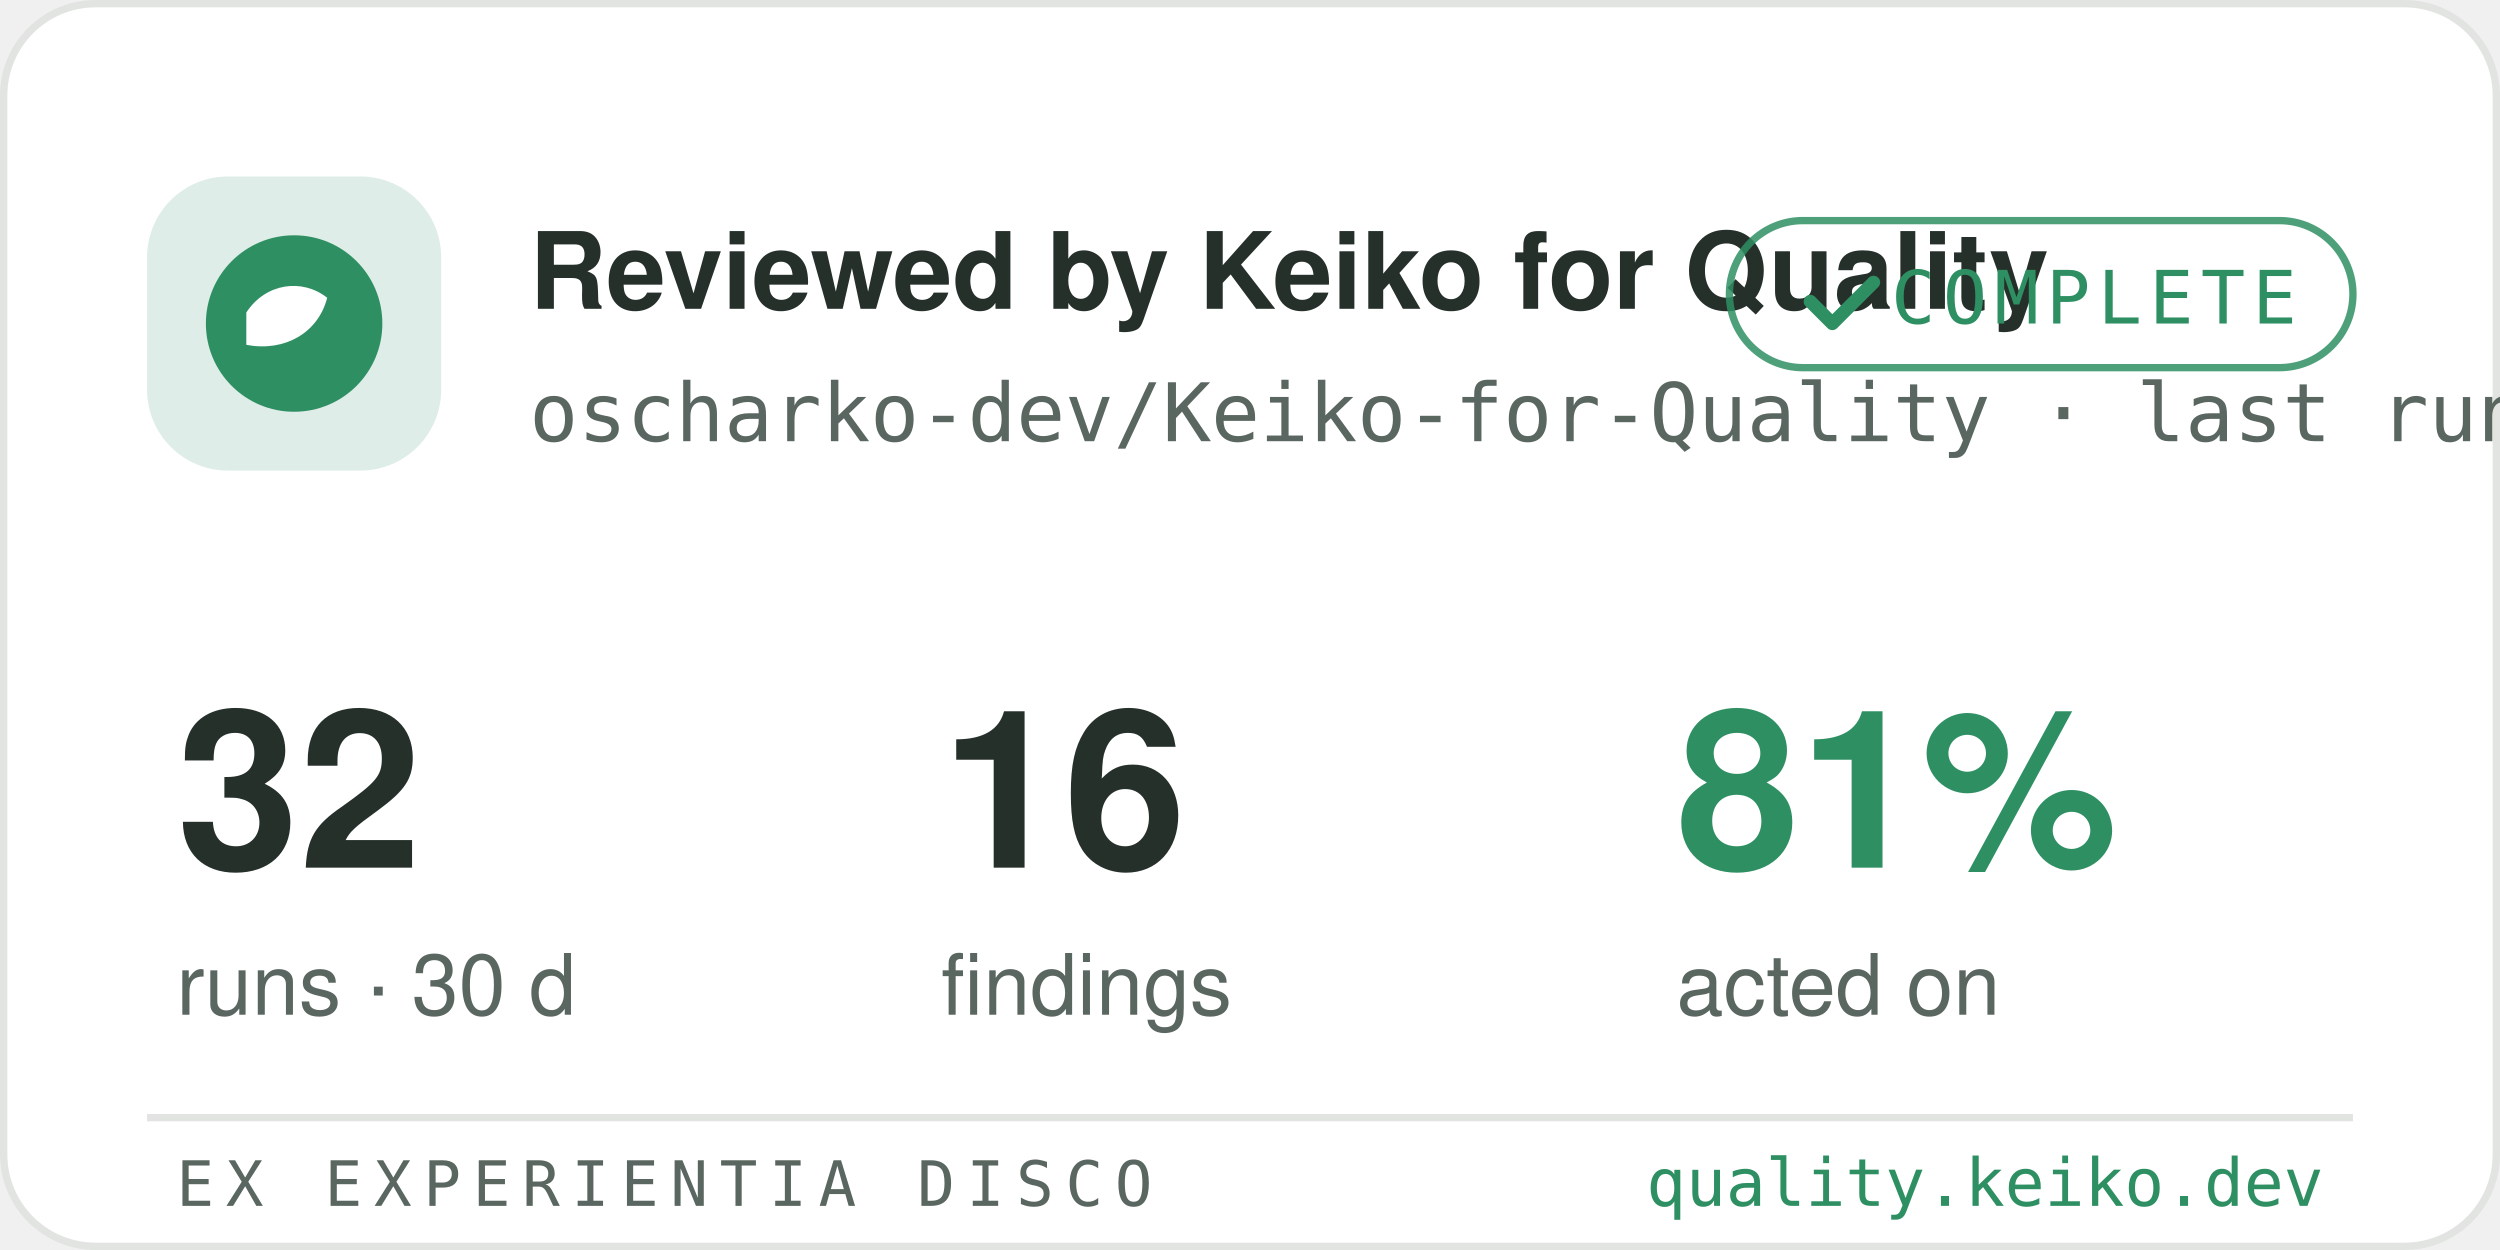
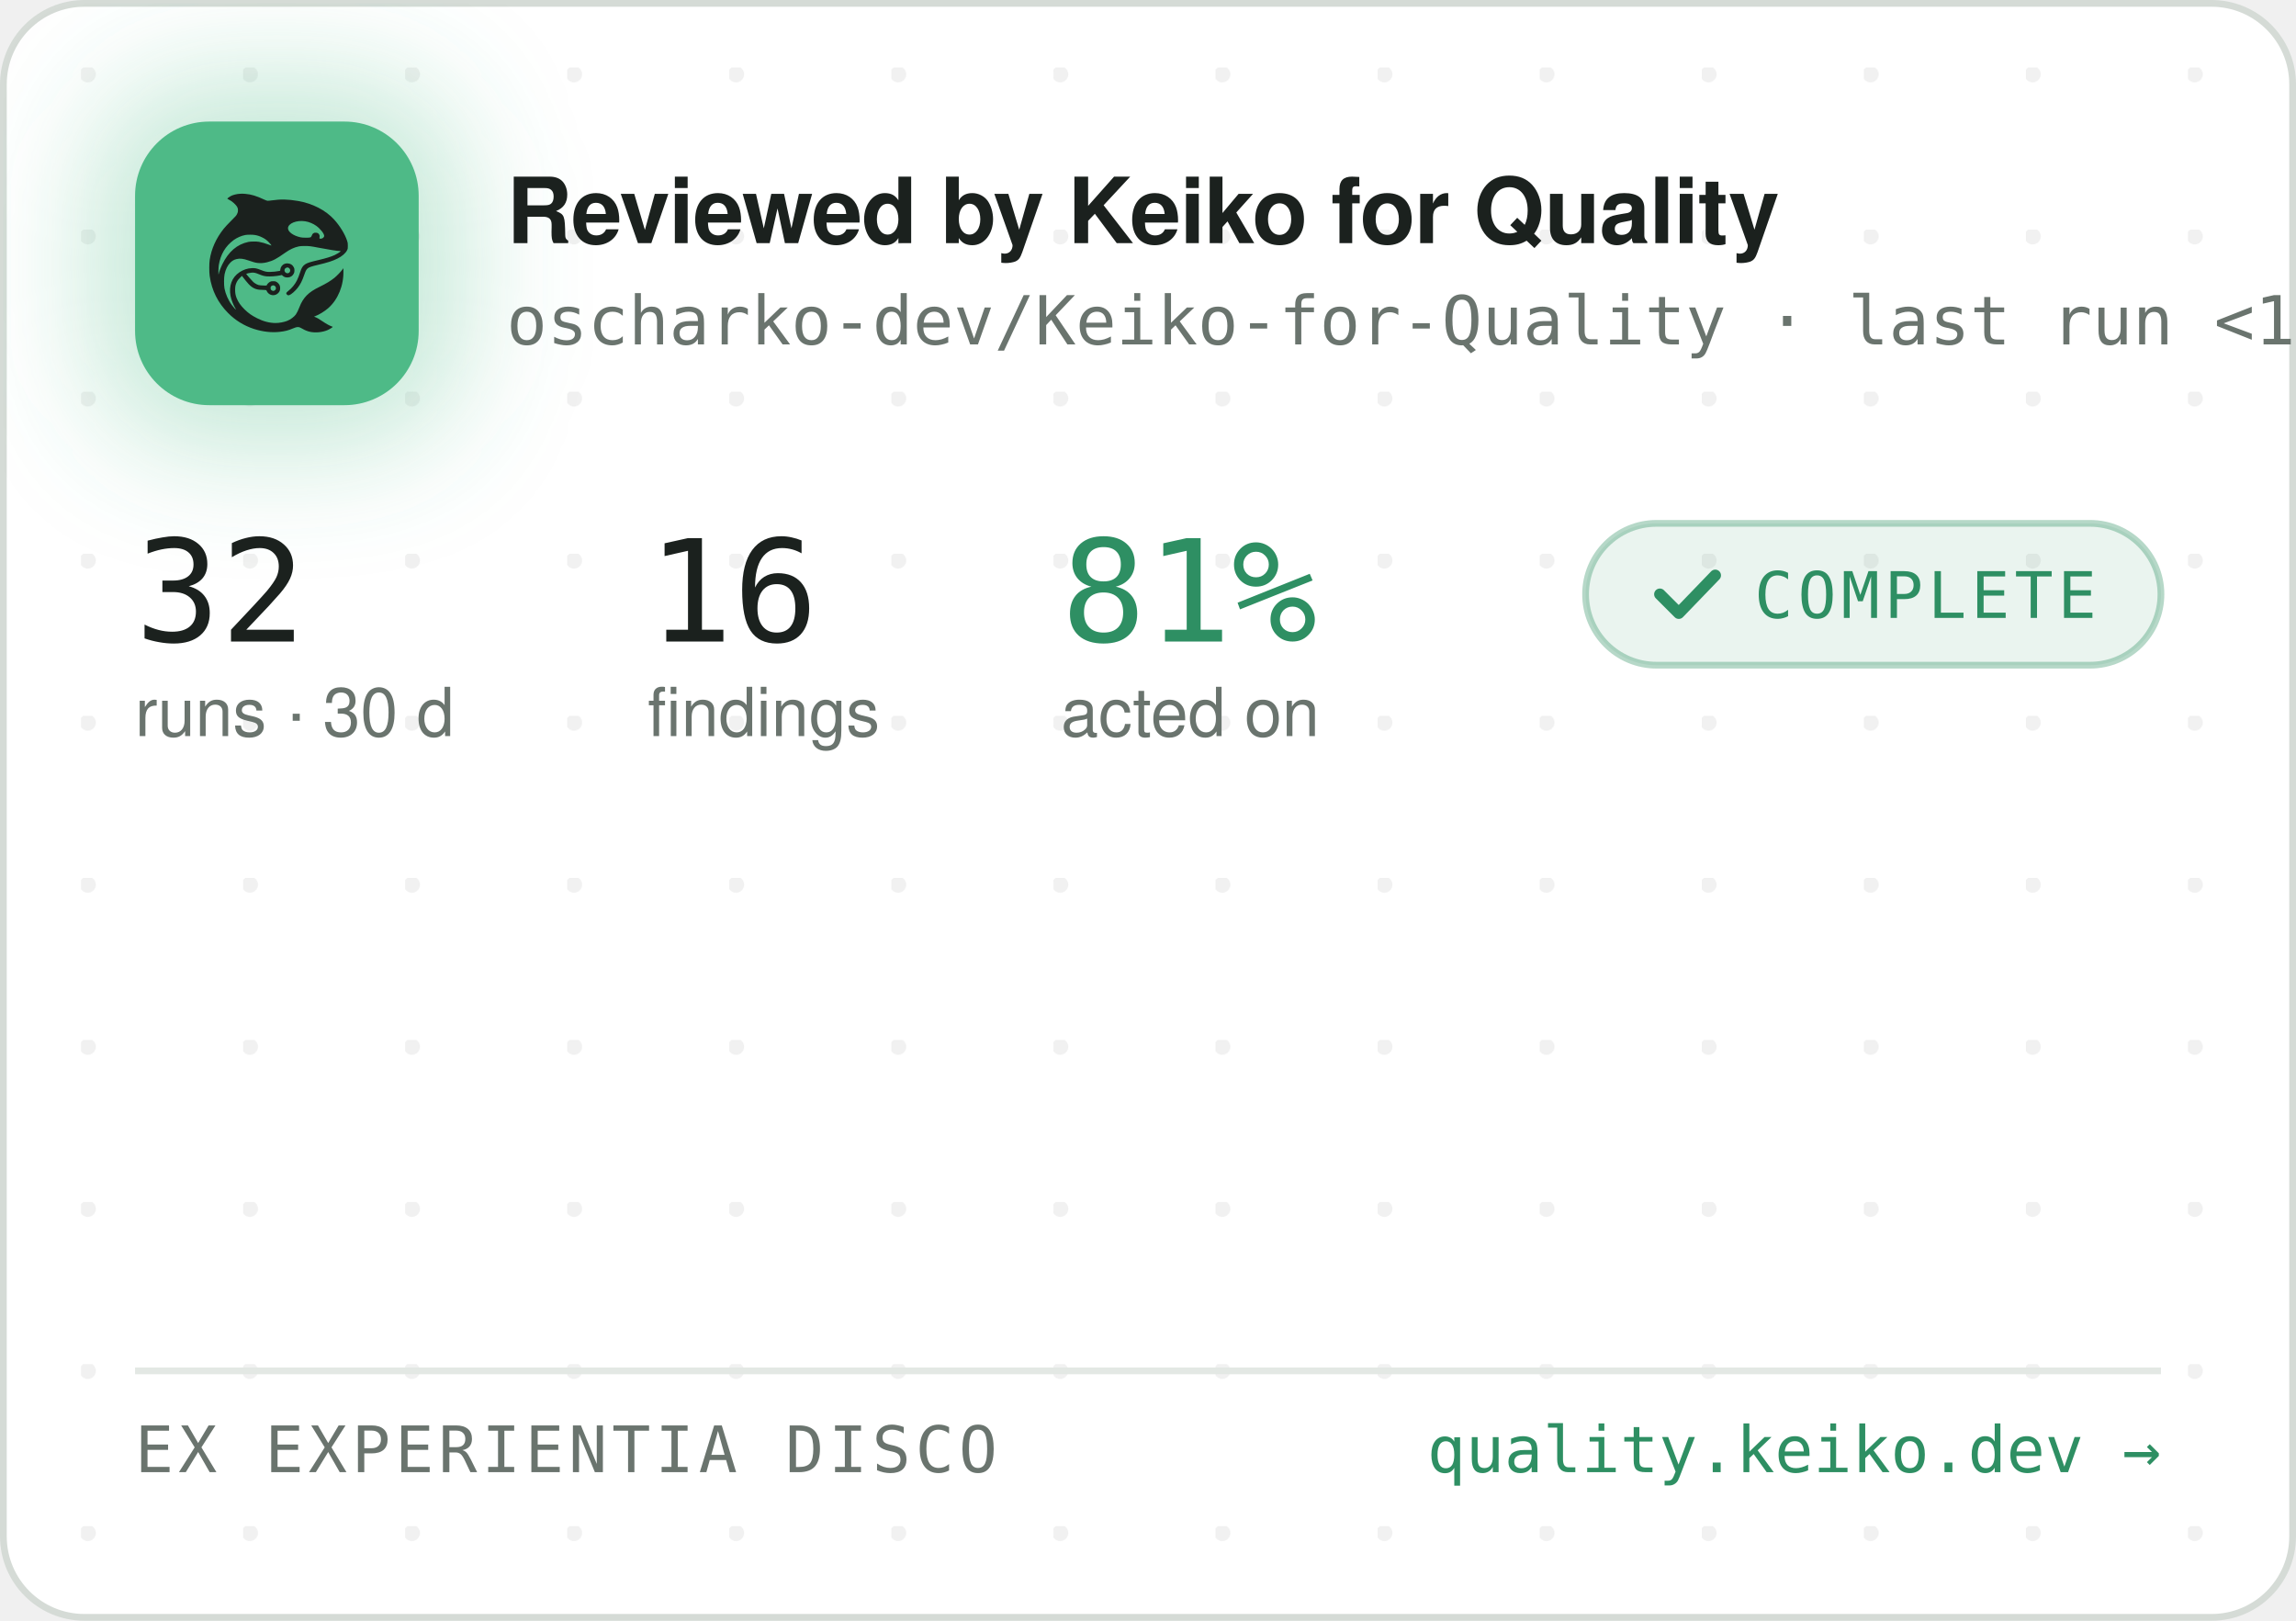
- <svg xmlns="http://www.w3.org/2000/svg" width="340" height="170" viewBox="0 0 340 170" role="img" aria-label="Reviewed by Keiko for Quality — oscharko-dev/Keiko-for-Quality">
-   <rect x="0.5" y="0.5" width="339" height="169" rx="12.5" fill="#ffffff" stroke="#e1e4e0" />
-   <rect x="20" y="24" width="40" height="40" rx="11" fill="#2e8f63" opacity="0.16" />
-   <circle cx="40" cy="44" r="12" fill="#2e8f63" />
-   <path d="M33.5 42.5 c2.6 -4 7.6 -4.7 11 -2 c-1.2 4.7 -5.7 7.4 -11 6.4 Z" fill="#ffffff" />
-   <text x="72" y="42" font-family="-apple-system,'Segoe UI',Helvetica,Arial,sans-serif" font-size="14.5" font-weight="650" fill="#26302b">Reviewed by Keiko for Quality</text>
-   <text x="72" y="60" font-family="SFMono-Regular,Consolas,Menlo,monospace" font-size="11" fill="#5a6660">oscharko-dev/Keiko-for-Quality · last run &lt;1 h ago</text>
-   <rect x="235.2" y="30" width="84.8" height="20" rx="10" fill="none" stroke="#2e8f63" opacity="0.85" />
-   <path d="M246.2 41 l3 3 l5.6 -5.6" fill="none" stroke="#2e8f63" stroke-width="1.8" stroke-linecap="round" stroke-linejoin="round" />
-   <text x="257.2" y="44" font-family="SFMono-Regular,Consolas,Menlo,monospace" font-size="10" letter-spacing="1" fill="#2e8f63">COMPLETE</text>
-   <text x="24" y="118" font-family="-apple-system,'Segoe UI',Helvetica,Arial,sans-serif" font-size="30" font-weight="650" fill="#26302b">32</text>
-   <text x="24" y="138" font-family="-apple-system,'Segoe UI',Helvetica,Arial,sans-serif" font-size="11.5" fill="#5a6660">runs · 30 d</text>
-   <text x="128" y="118" font-family="-apple-system,'Segoe UI',Helvetica,Arial,sans-serif" font-size="30" font-weight="650" fill="#26302b">16</text>
-   <text x="128" y="138" font-family="-apple-system,'Segoe UI',Helvetica,Arial,sans-serif" font-size="11.5" fill="#5a6660">findings</text>
-   <text x="228" y="118" font-family="-apple-system,'Segoe UI',Helvetica,Arial,sans-serif" font-size="30" font-weight="650" fill="#2e8f63">81%</text>
-   <text x="228" y="138" font-family="-apple-system,'Segoe UI',Helvetica,Arial,sans-serif" font-size="11.5" fill="#5a6660">acted on</text>
-   <line x1="20" y1="152" x2="320" y2="152" stroke="#e1e4e0" />
-   <text x="24" y="164" font-family="SFMono-Regular,Consolas,Menlo,monospace" font-size="8.5" letter-spacing="1.6" fill="#5a6660">EX EXPERIENTIA DISCO</text>
-   <text x="316" y="164" text-anchor="end" font-family="SFMono-Regular,Consolas,Menlo,monospace" font-size="9" fill="#2e8f63">quality.keiko.dev</text>
+ <svg xmlns="http://www.w3.org/2000/svg" width="340" height="240" viewBox="0 0 340 240" role="img" aria-label="Reviewed by Keiko for Quality — oscharko-dev/Keiko-for-Quality">
+   <defs>
+     <pattern id="dots" width="24" height="24" patternUnits="userSpaceOnUse" x="12" y="10">
+       <circle cx="1" cy="1" r="1.2" fill="rgba(27,33,30,0.06)" />
+     </pattern>
+     <filter id="glow" x="-60%" y="-60%" width="220%" height="220%">
+       <feGaussianBlur stdDeviation="9" />
+     </filter>
+     <clipPath id="card">
+       <rect x="0.5" y="0.5" width="339" height="239" rx="12" />
+     </clipPath>
+   </defs>
+   <rect x="0.5" y="0.5" width="339" height="239" rx="12" fill="#FFFFFF" stroke="#D5DBD6" />
+   <rect x="0.5" y="0.5" width="339" height="239" rx="12" fill="url(#dots)" />
+   <g clip-path="url(#card)">
+     <rect x="14" y="12" width="54" height="54" rx="16" fill="rgba(78,186,135,0.35)" filter="url(#glow)" />
+     <rect x="20" y="18" width="42" height="42" rx="11" fill="#4EBA87" />
+     <g transform="translate(24,22) scale(0.03320312)">
+       <g transform="translate(1024 0) scale(-1 1)">
+         <g transform="translate(1024, 1024) scale(-0.1, -0.1)" fill="#1B211E" stroke="none">
+           <path d="M3465 8223 c-144 -8 -314 -52 -408 -105 -69 -39 -146 -99 -146 -113 0 -5 30 -24 68 -42 146 -70 323 -229 377 -340 25 -49 29 -70 29 -138 -1 -72 -5 -88 -39 -160 -36 -75 -54 -95 -265 -305 -134 -132 -270 -279 -331 -355 -339 -425 -552 -896 -626 -1390 -25 -165 -25 -549 0 -720 92 -645 368 -1196 826 -1655 322 -324 710 -562 1145 -704 389 -126 793 -172 1155 -130 235 27 377 63 579 149 205 87 268 86 423 -7 102 -62 231 -115 335 -138 247 -56 562 -26 794 74 92 40 244 136 232 146 -4 3 -26 12 -48 19 -86 28 -246 116 -385 211 -162 112 -284 182 -357 207 l-48 17 40 15 c185 70 436 223 595 363 438 386 695 1014 678 1663 l-3 120 -50 -70 c-64 -90 -248 -280 -350 -362 -171 -136 -366 -255 -645 -391 -288 -140 -442 -243 -590 -391 -136 -137 -247 -316 -325 -526 -47 -127 -114 -262 -160 -326 -79 -107 -237 -224 -384 -283 -136 -55 -355 -96 -514 -96 -274 0 -548 71 -832 215 -242 123 -375 216 -553 389 -175 171 -287 332 -361 517 -44 114 -63 216 -63 359 0 152 17 233 74 350 35 70 59 102 136 179 l95 94 21 -29 c55 -75 219 -277 277 -338 171 -183 337 -256 582 -256 56 0 126 -3 155 -7 53 -6 54 -7 76 -57 30 -66 97 -128 172 -156 151 -57 318 11 395 160 33 62 34 193 3 261 -30 64 -88 125 -148 157 -44 23 -63 27 -141 27 -78 0 -97 -4 -140 -27 -58 -30 -131 -105 -141 -142 -6 -25 -8 -26 -93 -26 -47 0 -131 5 -186 10 -87 8 -111 15 -182 51 -45 22 -109 66 -143 96 -59 53 -326 361 -319 367 14 11 179 47 241 52 102 9 177 -7 318 -66 158 -66 243 -89 357 -99 157 -12 413 5 582 40 l93 19 44 -39 c59 -52 135 -75 228 -69 117 8 212 72 262 176 23 47 28 71 28 138 0 70 -4 89 -29 138 -55 110 -145 167 -270 174 -65 3 -91 0 -137 -18 -107 -40 -183 -140 -195 -257 l-6 -52 -51 -11 c-104 -23 -285 -41 -411 -42 -149 -1 -211 12 -402 88 -186 74 -256 88 -403 81 -193 -8 -377 -70 -546 -182 -342 -228 -485 -611 -399 -1064 30 -157 119 -388 209 -541 20 -35 35 -64 33 -66 -8 -8 -111 108 -190 214 -154 206 -278 489 -324 737 -28 154 -25 492 6 635 46 216 133 391 256 514 82 82 161 128 271 156 152 39 300 23 529 -57 217 -76 308 -101 410 -114 137 -17 284 -7 426 30 272 70 414 145 809 425 217 153 399 238 610 283 64 14 129 18 265 18 197 0 269 -9 615 -76 461 -89 843 -149 952 -149 41 0 41 0 23 -20 -28 -31 -169 -119 -254 -158 -167 -77 -388 -145 -716 -222 -399 -93 -508 -128 -608 -194 -102 -68 -160 -160 -217 -346 -35 -115 -102 -286 -149 -378 -85 -168 -227 -341 -377 -458 -105 -82 -115 -107 -69 -162 29 -34 65 -44 109 -29 86 29 261 181 371 322 126 162 201 309 295 581 61 176 90 232 145 283 62 57 163 93 470 165 439 104 640 169 863 278 206 100 368 240 434 375 32 67 33 71 33 198 -1 120 -3 138 -34 229 -98 294 -319 655 -573 936 -381 421 -968 723 -1618 834 -448 76 -767 83 -1169 25 -80 -12 -165 -19 -190 -17 -26 3 -90 26 -146 53 -343 162 -576 233 -842 255 -114 9 -141 10 -248 3z m2926 -1227 c164 -27 346 -102 485 -202 181 -129 354 -348 354 -448 0 -64 -75 -126 -154 -126 -60 0 -63 4 -52 70 8 50 7 65 -9 100 -29 64 -74 93 -151 98 -54 4 -70 1 -107 -21 -42 -25 -61 -52 -91 -129 -25 -64 -55 -73 -246 -73 -121 0 -187 5 -248 18 -318 70 -556 242 -556 402 0 218 388 374 775 311z m-2249 -611 c119 -21 208 -50 321 -106 114 -56 177 -100 266 -184 67 -63 157 -173 148 -181 -2 -3 -61 18 -130 45 -131 52 -298 100 -427 122 -113 20 -367 17 -470 -4 -502 -106 -885 -433 -1160 -992 -70 -142 -160 -379 -160 -424 0 -9 -5 -23 -11 -31 -13 -19 -5 316 10 410 80 482 295 846 661 1117 145 107 350 197 522 228 100 18 326 18 430 0z m1485 -1456 c95 -36 119 -159 42 -223 -78 -66 -209 -1 -209 104 0 60 33 100 99 121 36 10 36 10 68 -2z m-591 -822 c29 -26 37 -42 40 -77 6 -54 -9 -86 -55 -117 -41 -28 -70 -29 -119 -4 -44 22 -62 55 -62 112 0 51 13 75 53 99 50 31 101 26 143 -13z" />
+         </g>
+       </g>
+     </g>
+     <text x="75" y="36" font-family="-apple-system,'Segoe UI',Helvetica,Arial,sans-serif" font-size="13.5" font-weight="650" letter-spacing="-0.14" fill="#1B211E">Reviewed by Keiko for Quality</text>
+     <text x="75" y="51" font-family="'JetBrains Mono',SFMono-Regular,Consolas,Menlo,monospace" font-size="10" fill="#6A746E">oscharko-dev/Keiko-for-Quality · last run &lt;1 h ago</text>
+     <text x="20" y="95" font-family="'JetBrains Mono',SFMono-Regular,Consolas,Menlo,monospace" font-size="21" fill="#1B211E">32</text>
+     <text x="20" y="109" font-family="-apple-system,'Segoe UI',Helvetica,Arial,sans-serif" font-size="10" fill="#6A746E">runs · 30 d</text>
+     <text x="95.9" y="95" font-family="'JetBrains Mono',SFMono-Regular,Consolas,Menlo,monospace" font-size="21" fill="#1B211E">16</text>
+     <text x="95.9" y="109" font-family="-apple-system,'Segoe UI',Helvetica,Arial,sans-serif" font-size="10" fill="#6A746E">findings</text>
+     <text x="157.1" y="95" font-family="'JetBrains Mono',SFMono-Regular,Consolas,Menlo,monospace" font-size="21" fill="#2E8F63">81%</text>
+     <text x="157.1" y="109" font-family="-apple-system,'Segoe UI',Helvetica,Arial,sans-serif" font-size="10" fill="#6A746E">acted on</text>
+     <rect x="234.8" y="77.5" width="85.2" height="21" rx="10.5" fill="rgba(46,143,99,0.10)" stroke="rgba(46,143,99,0.35)" />
+     <path d="M245.8 88 l2.8 2.8 l5.4 -5.6" fill="none" stroke="#2E8F63" stroke-width="1.7" stroke-linecap="round" stroke-linejoin="round" />
+     <text x="259.8" y="91.5" font-family="'JetBrains Mono',SFMono-Regular,Consolas,Menlo,monospace" font-size="9.5" letter-spacing="0.7" fill="#2E8F63">COMPLETE</text>
+     <line x1="20" y1="203" x2="320" y2="203" stroke="#E3E8E4" />
+     <text x="20" y="218" font-family="'JetBrains Mono',SFMono-Regular,Consolas,Menlo,monospace" font-size="9.5" letter-spacing="0.7" fill="#6A746E">EX EXPERIENTIA DISCO</text>
+     <text x="320" y="218" text-anchor="end" font-family="'JetBrains Mono',SFMono-Regular,Consolas,Menlo,monospace" font-size="9.5" fill="#2E8F63">quality.keiko.dev →</text>
+   </g>
</svg>
